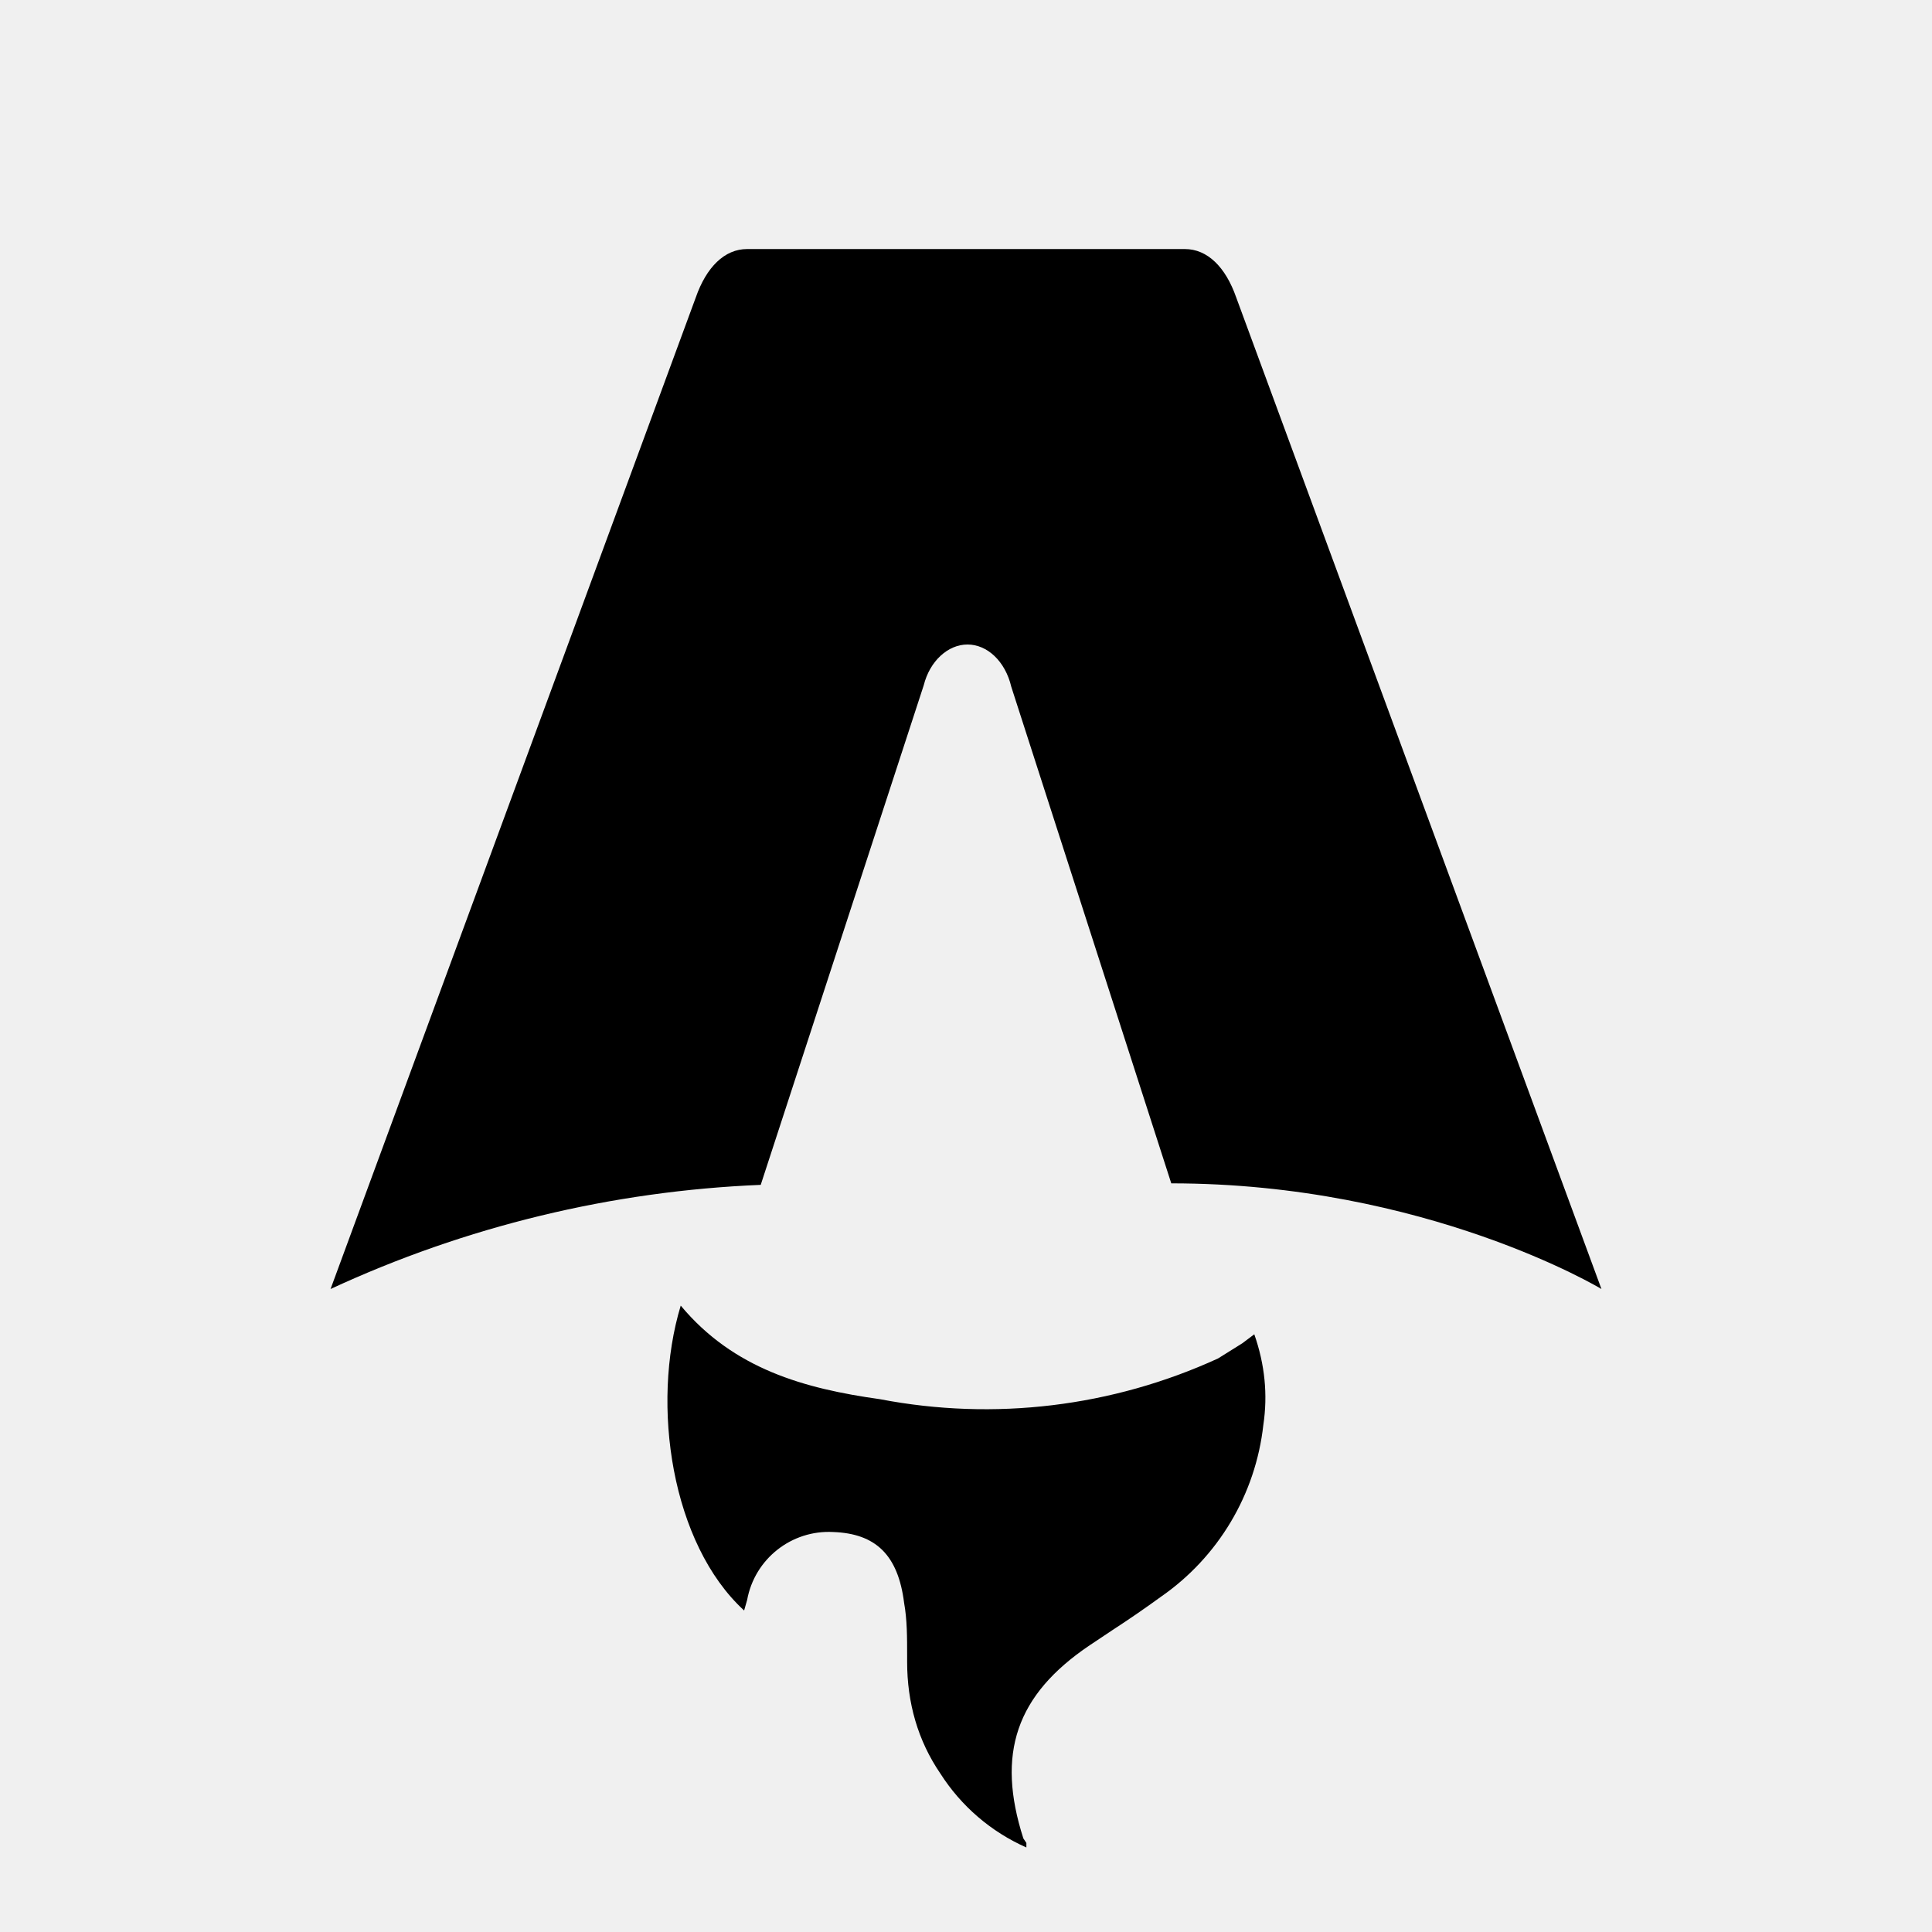
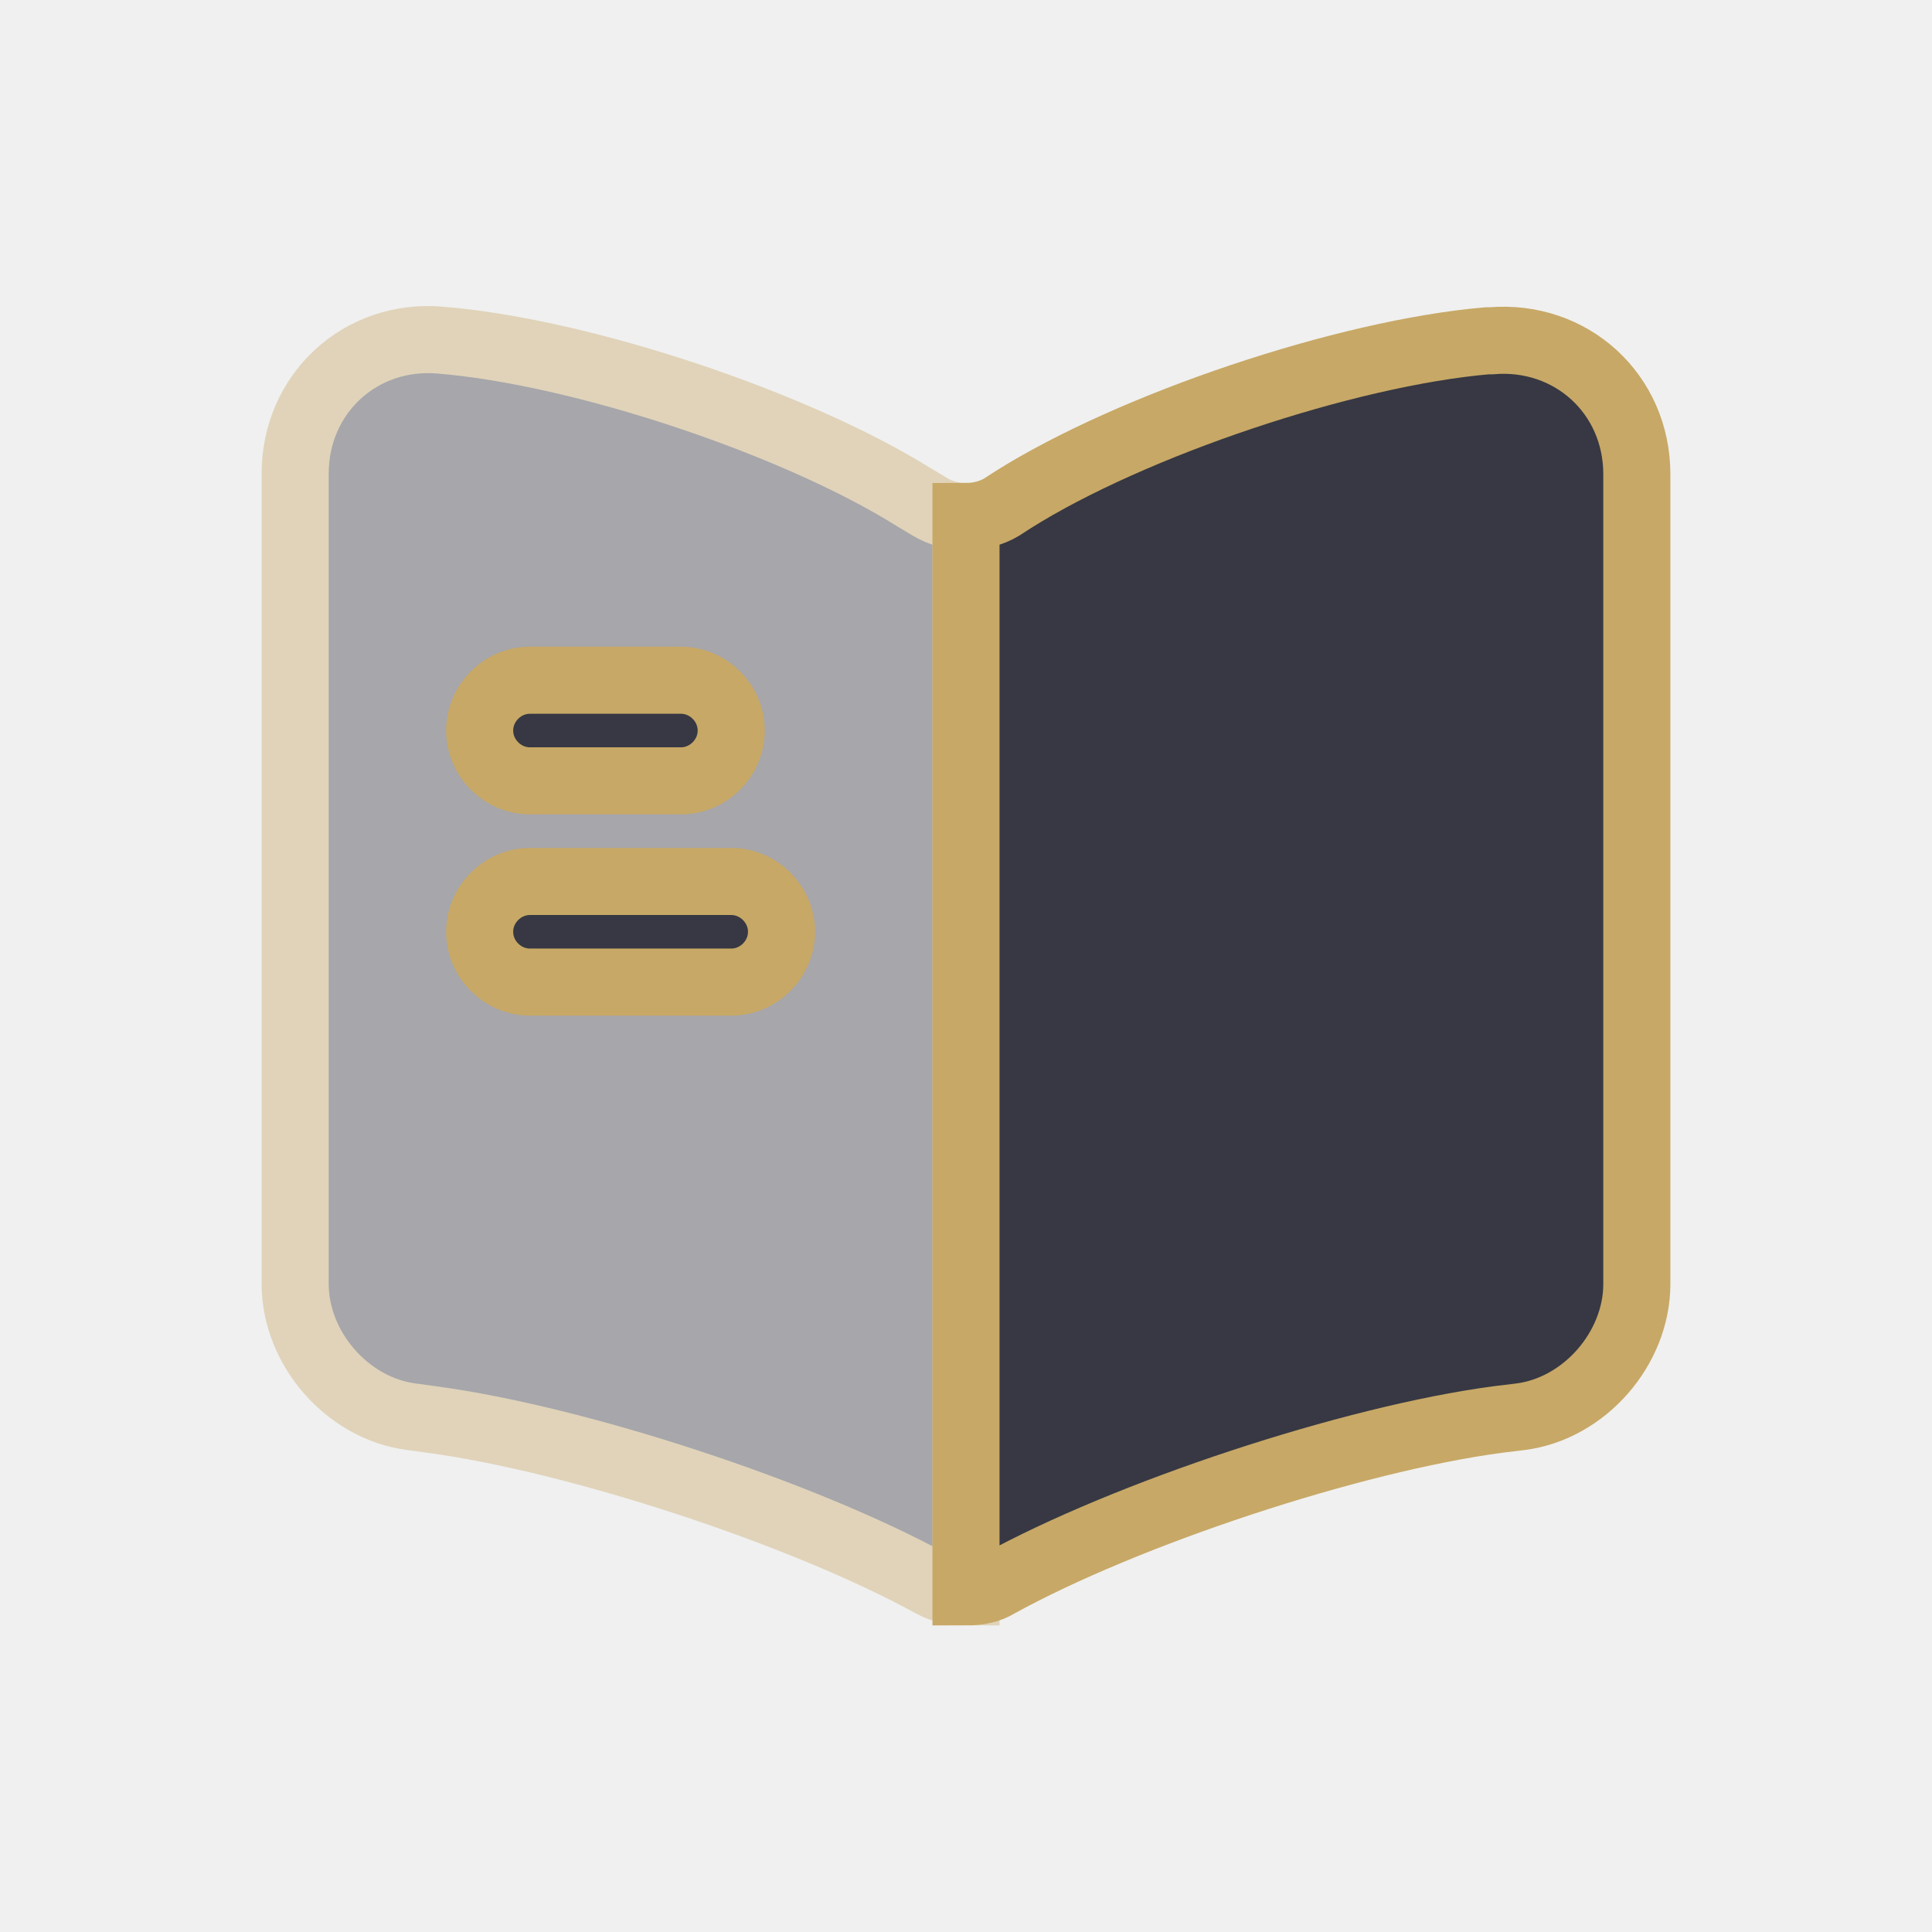
- <svg xmlns="http://www.w3.org/2000/svg" fill="none" viewBox="0 0 128 128">
-   <path d="M50.4 78.5a75.1 75.1 0 0 0-28.5 6.9l24.2-65.7c.7-2 1.9-3.2 3.4-3.2h29c1.5 0 2.7 1.2 3.4 3.2l24.2 65.7s-11.6-7-28.5-7L67 45.5c-.4-1.7-1.6-2.8-2.9-2.8-1.3 0-2.5 1.1-2.9 2.7L50.4 78.5Zm-1.1 28.2Zm-4.2-20.2c-2 6.6-.6 15.8 4.2 20.2a17.5 17.5 0 0 1 .2-.7 5.5 5.5 0 0 1 5.7-4.5c2.8.1 4.3 1.5 4.7 4.7.2 1.1.2 2.3.2 3.5v.4c0 2.7.7 5.2 2.2 7.4a13 13 0 0 0 5.7 4.9v-.3l-.2-.3c-1.8-5.6-.5-9.5 4.4-12.8l1.5-1a73 73 0 0 0 3.2-2.2 16 16 0 0 0 6.8-11.4c.3-2 .1-4-.6-6l-.8.6-1.6 1a37 37 0 0 1-22.4 2.7c-5-.7-9.7-2-13.2-6.2Z" />
-   <style>
-         path { fill: #000; }
-         @media (prefers-color-scheme: dark) {
-             path { fill: #FFF; }
-         }
-     </style>
+ <svg xmlns="http://www.w3.org/2000/svg" viewBox="-2.4 -2.4 28.80 28.80" fill="none" stroke="#c7a866" transform="rotate(0)matrix(1, 0, 0, 1, 0, 0)">
+   <g id="SVGRepo_bgCarrier" stroke-width="0" />
+   <g id="SVGRepo_tracerCarrier" stroke-linecap="round" stroke-linejoin="round" stroke="#CCCCCC" stroke-width="0.048" />
+   <g id="SVGRepo_iconCarrier">
+     <path opacity="0.4" d="M12 5.3V21.33C11.83 21.33 11.65 21.3 11.51 21.22L11.47 21.2C9.55 20.15 6.2 19.05 4.03 18.76L3.74 18.72C2.78 18.6 2 17.7 2 16.74V4.66C2 3.47 2.97 2.57 4.16 2.67C6.26 2.84 9.44 3.9 11.22 5.01L11.47 5.16C11.62 5.25 11.81 5.3 12 5.3Z" fill="#373843" />
+     <path d="M22 4.67V16.74C22 17.7 21.22 18.6 20.26 18.72L19.93 18.76C17.75 19.05 14.39 20.16 12.47 21.22C12.34 21.3 12.18 21.33 12 21.33V5.3C12.19 5.3 12.38 5.25 12.53 5.16L12.7 5.05C14.48 3.93 17.67 2.86 19.77 2.68H19.83C21.02 2.58 22 3.47 22 4.67Z" fill="#373843" />
+     <path d="M7.75 9.24H5.5C5.09 9.24 4.75 8.9 4.75 8.49C4.75 8.08 5.09 7.74 5.5 7.74H7.75C8.16 7.74 8.5 8.08 8.5 8.49C8.5 8.9 8.16 9.24 7.75 9.24Z" fill="#373843" />
+     <path d="M8.5 12.24H5.5C5.09 12.24 4.75 11.9 4.75 11.49C4.75 11.08 5.09 10.74 5.5 10.74H8.5C8.91 10.74 9.25 11.08 9.25 11.49C9.25 11.9 8.91 12.24 8.5 12.24Z" fill="#373843" />
+   </g>
</svg>
